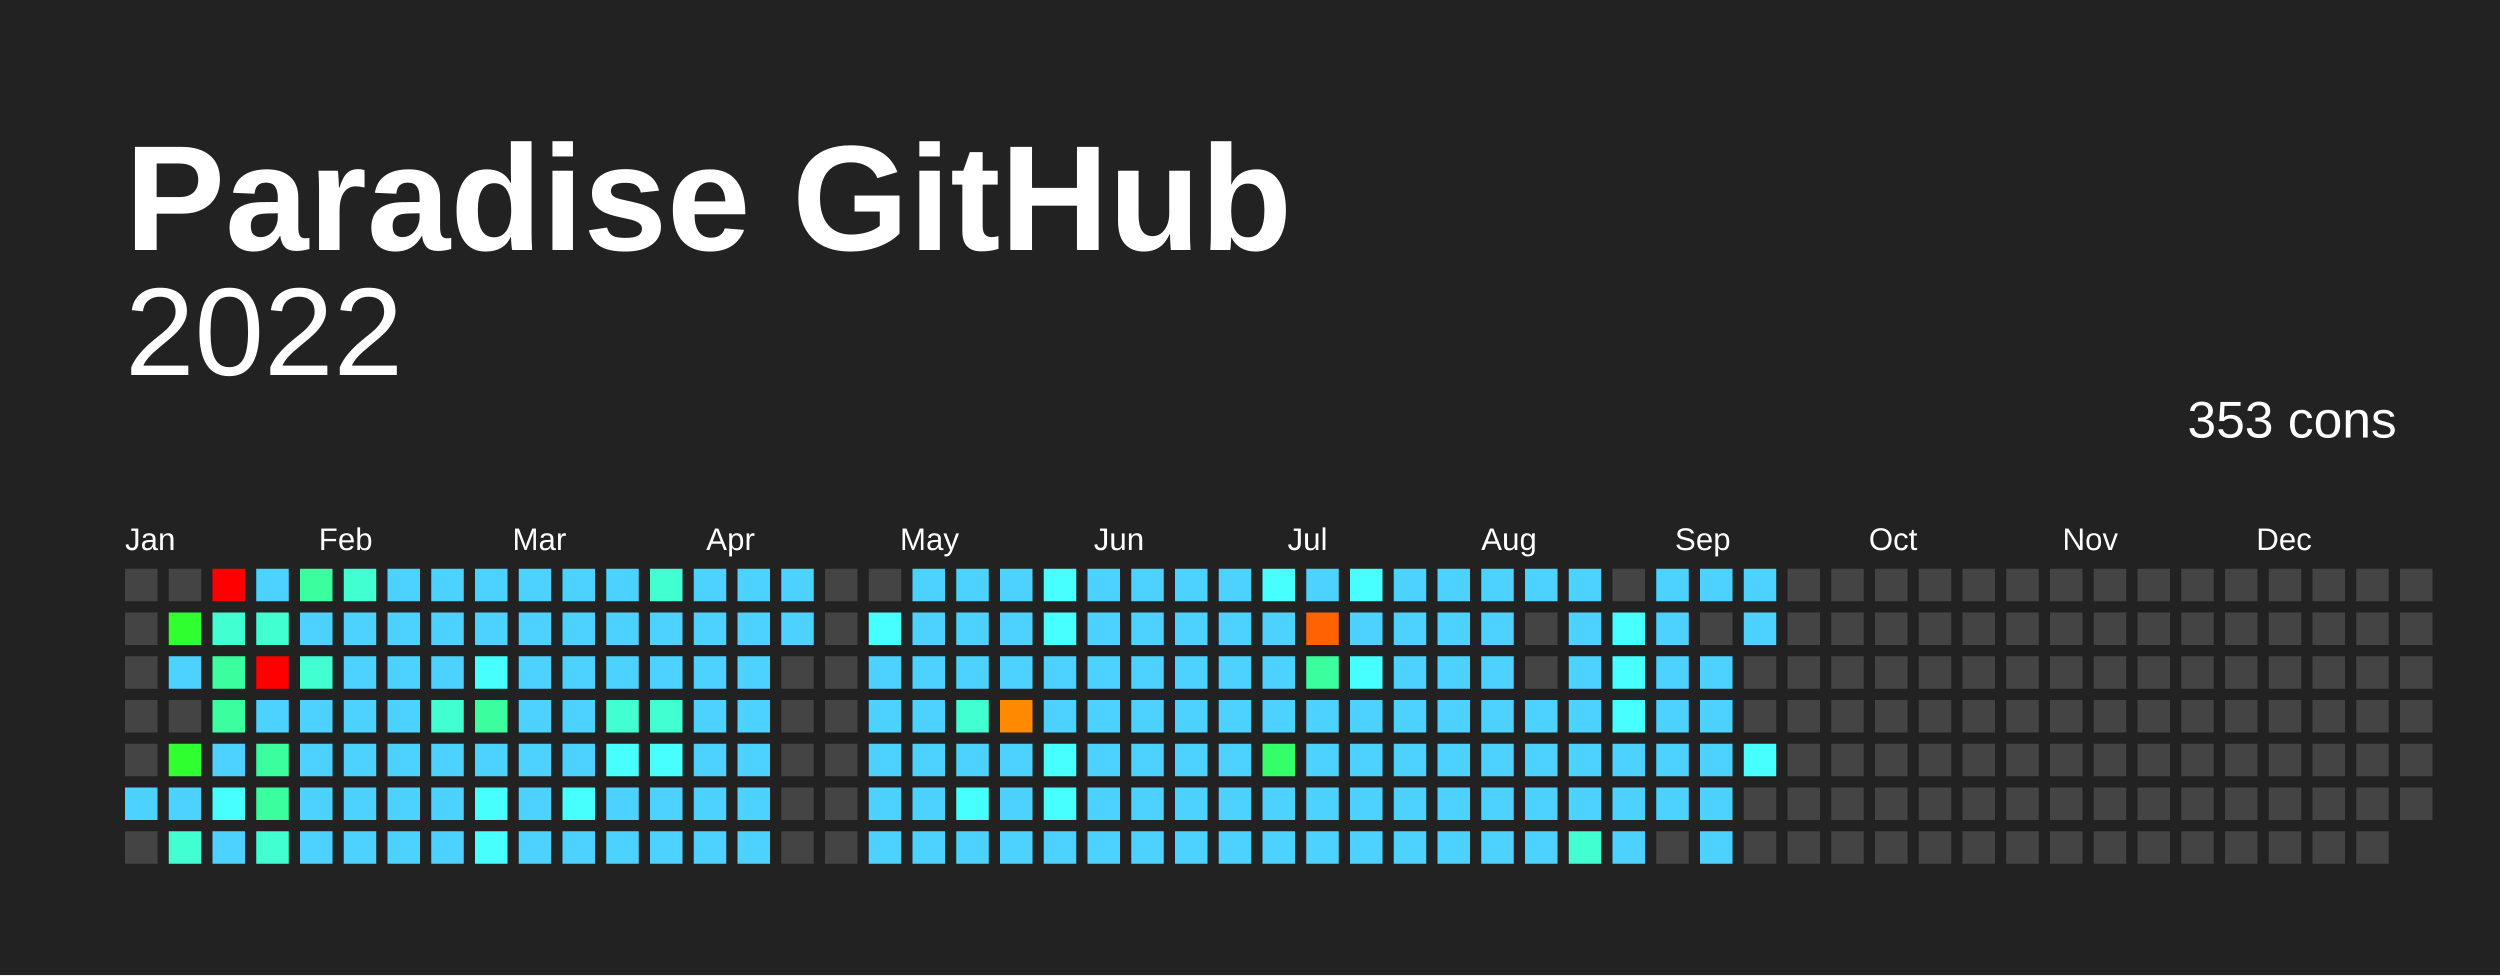
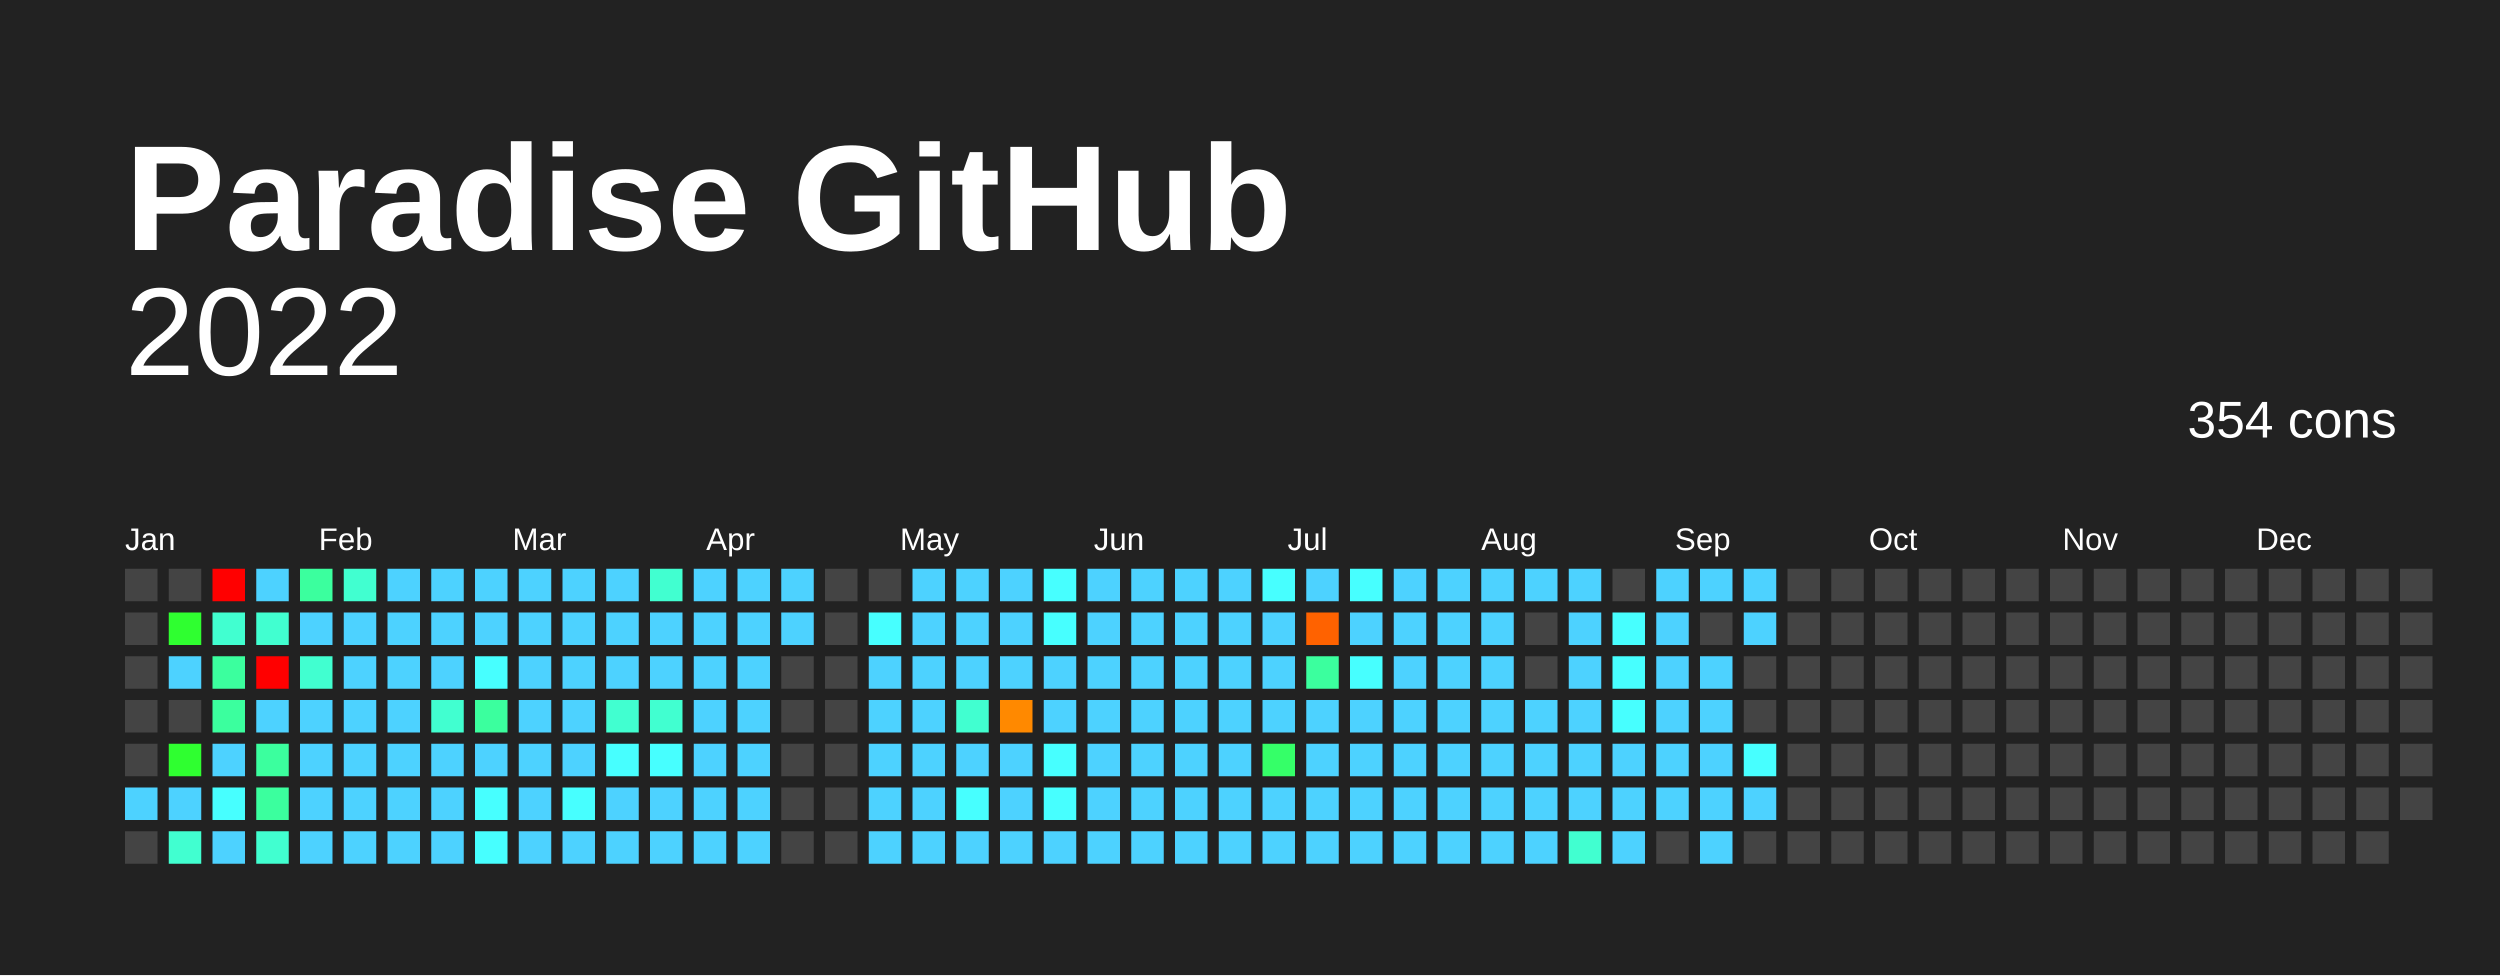
<svg xmlns="http://www.w3.org/2000/svg" baseProfile="full" height="78mm" version="1.1" viewBox="0,0,200,78" width="200mm">
  <defs />
  <rect fill="#222222" height="78" width="200" x="0" y="0" />
  <text fill="#FFFFFF" style="font-size:12px; font-family:Arial; font-weight:bold;" x="10" y="20">Paradise GitHub</text>
  <text alignment-baseline="hanging" fill="#FFFFFF" style="font-size:10.0px; font-family:Arial;" x="10" y="30">2022</text>
-   <text alignment-baseline="hanging" fill="#FFFFFF" style="font-size:4.125px; font-family:Arial;" x="175" y="35">353 cons</text>
+   <text alignment-baseline="hanging" fill="#FFFFFF" style="font-size:4.125px; font-family:Arial;" x="175" y="35">354 cons</text>
  <text fill="#FFFFFF" style="font-size:2.5px; font-family:Arial" x="10.0" y="44">Jan</text>
  <text fill="#FFFFFF" style="font-size:2.5px; font-family:Arial" x="25.5" y="44">Feb</text>
  <text fill="#FFFFFF" style="font-size:2.5px; font-family:Arial" x="41.0" y="44">Mar</text>
  <text fill="#FFFFFF" style="font-size:2.5px; font-family:Arial" x="56.5" y="44">Apr</text>
  <text fill="#FFFFFF" style="font-size:2.5px; font-family:Arial" x="72.0" y="44">May</text>
  <text fill="#FFFFFF" style="font-size:2.5px; font-family:Arial" x="87.5" y="44">Jun</text>
  <text fill="#FFFFFF" style="font-size:2.5px; font-family:Arial" x="103.0" y="44">Jul</text>
  <text fill="#FFFFFF" style="font-size:2.5px; font-family:Arial" x="118.5" y="44">Aug</text>
  <text fill="#FFFFFF" style="font-size:2.5px; font-family:Arial" x="134.0" y="44">Sep</text>
  <text fill="#FFFFFF" style="font-size:2.5px; font-family:Arial" x="149.5" y="44">Oct</text>
  <text fill="#FFFFFF" style="font-size:2.5px; font-family:Arial" x="165.0" y="44">Nov</text>
  <text fill="#FFFFFF" style="font-size:2.5px; font-family:Arial" x="180.5" y="44">Dec</text>
  <rect fill="#444444" height="2.6" width="2.6" x="10.0" y="45.5" />
  <rect fill="#444444" height="2.6" width="2.6" x="10.0" y="49.0" />
  <rect fill="#444444" height="2.6" width="2.6" x="10.0" y="52.5" />
  <rect fill="#444444" height="2.6" width="2.6" x="10.0" y="56.0" />
  <rect fill="#444444" height="2.6" width="2.6" x="10.0" y="59.5" />
  <rect fill="#4dd2ff" height="2.6" width="2.6" x="10.0" y="63.0" />
  <rect fill="#444444" height="2.6" width="2.6" x="10.0" y="66.5" />
  <rect fill="#444444" height="2.6" width="2.6" x="13.5" y="45.5" />
  <rect fill="#2fff30" height="2.6" width="2.6" x="13.5" y="49.0" />
  <rect fill="#4dd2ff" height="2.6" width="2.6" x="13.5" y="52.5" />
  <rect fill="#444444" height="2.6" width="2.6" x="13.5" y="56.0" />
  <rect fill="#2fff30" height="2.6" width="2.6" x="13.5" y="59.5" />
  <rect fill="#4dd2ff" height="2.6" width="2.6" x="13.5" y="63.0" />
  <rect fill="#41ffd0" height="2.6" width="2.6" x="13.5" y="66.5" />
  <rect fill="red" height="2.6" width="2.6" x="17.0" y="45.5" />
  <rect fill="#41ffd0" height="2.6" width="2.6" x="17.0" y="49.0" />
  <rect fill="#3bff9e" height="2.6" width="2.6" x="17.0" y="52.5" />
  <rect fill="#3bff9e" height="2.6" width="2.6" x="17.0" y="56.0" />
  <rect fill="#4dd2ff" height="2.6" width="2.6" x="17.0" y="59.5" />
  <rect fill="#47ffff" height="2.6" width="2.6" x="17.0" y="63.0" />
  <rect fill="#4dd2ff" height="2.6" width="2.6" x="17.0" y="66.5" />
  <rect fill="#4dd2ff" height="2.6" width="2.6" x="20.5" y="45.5" />
  <rect fill="#41ffd0" height="2.6" width="2.6" x="20.5" y="49.0" />
  <rect fill="red" height="2.6" width="2.6" x="20.5" y="52.5" />
  <rect fill="#4dd2ff" height="2.6" width="2.6" x="20.5" y="56.0" />
  <rect fill="#3bff9e" height="2.6" width="2.6" x="20.5" y="59.5" />
  <rect fill="#3bff9e" height="2.6" width="2.6" x="20.5" y="63.0" />
  <rect fill="#41ffd0" height="2.6" width="2.6" x="20.5" y="66.5" />
  <rect fill="#3bff9e" height="2.6" width="2.6" x="24.0" y="45.5" />
  <rect fill="#4dd2ff" height="2.6" width="2.6" x="24.0" y="49.0" />
  <rect fill="#41ffd0" height="2.6" width="2.6" x="24.0" y="52.5" />
  <rect fill="#4dd2ff" height="2.6" width="2.6" x="24.0" y="56.0" />
  <rect fill="#4dd2ff" height="2.6" width="2.6" x="24.0" y="59.5" />
  <rect fill="#4dd2ff" height="2.6" width="2.6" x="24.0" y="63.0" />
  <rect fill="#4dd2ff" height="2.6" width="2.6" x="24.0" y="66.5" />
  <rect fill="#41ffd0" height="2.6" width="2.6" x="27.5" y="45.5" />
  <rect fill="#4dd2ff" height="2.6" width="2.6" x="27.5" y="49.0" />
  <rect fill="#4dd2ff" height="2.6" width="2.6" x="27.5" y="52.5" />
  <rect fill="#4dd2ff" height="2.6" width="2.6" x="27.5" y="56.0" />
  <rect fill="#4dd2ff" height="2.6" width="2.6" x="27.5" y="59.5" />
  <rect fill="#4dd2ff" height="2.6" width="2.6" x="27.5" y="63.0" />
  <rect fill="#4dd2ff" height="2.6" width="2.6" x="27.5" y="66.5" />
  <rect fill="#4dd2ff" height="2.6" width="2.6" x="31.0" y="45.5" />
  <rect fill="#4dd2ff" height="2.6" width="2.6" x="31.0" y="49.0" />
  <rect fill="#4dd2ff" height="2.6" width="2.6" x="31.0" y="52.5" />
  <rect fill="#4dd2ff" height="2.6" width="2.6" x="31.0" y="56.0" />
  <rect fill="#4dd2ff" height="2.6" width="2.6" x="31.0" y="59.5" />
  <rect fill="#4dd2ff" height="2.6" width="2.6" x="31.0" y="63.0" />
  <rect fill="#4dd2ff" height="2.6" width="2.6" x="31.0" y="66.5" />
  <rect fill="#4dd2ff" height="2.6" width="2.6" x="34.5" y="45.5" />
  <rect fill="#4dd2ff" height="2.6" width="2.6" x="34.5" y="49.0" />
  <rect fill="#4dd2ff" height="2.6" width="2.6" x="34.5" y="52.5" />
  <rect fill="#41ffd0" height="2.6" width="2.6" x="34.5" y="56.0" />
  <rect fill="#4dd2ff" height="2.6" width="2.6" x="34.5" y="59.5" />
  <rect fill="#4dd2ff" height="2.6" width="2.6" x="34.5" y="63.0" />
  <rect fill="#4dd2ff" height="2.6" width="2.6" x="34.5" y="66.5" />
  <rect fill="#4dd2ff" height="2.6" width="2.6" x="38.0" y="45.5" />
  <rect fill="#4dd2ff" height="2.6" width="2.6" x="38.0" y="49.0" />
  <rect fill="#47ffff" height="2.6" width="2.6" x="38.0" y="52.5" />
  <rect fill="#3bff9e" height="2.6" width="2.6" x="38.0" y="56.0" />
  <rect fill="#4dd2ff" height="2.6" width="2.6" x="38.0" y="59.5" />
  <rect fill="#47ffff" height="2.6" width="2.6" x="38.0" y="63.0" />
  <rect fill="#47ffff" height="2.6" width="2.6" x="38.0" y="66.5" />
  <rect fill="#4dd2ff" height="2.6" width="2.6" x="41.5" y="45.5" />
  <rect fill="#4dd2ff" height="2.6" width="2.6" x="41.5" y="49.0" />
  <rect fill="#4dd2ff" height="2.6" width="2.6" x="41.5" y="52.5" />
  <rect fill="#4dd2ff" height="2.6" width="2.6" x="41.5" y="56.0" />
  <rect fill="#4dd2ff" height="2.6" width="2.6" x="41.5" y="59.5" />
  <rect fill="#4dd2ff" height="2.6" width="2.6" x="41.5" y="63.0" />
  <rect fill="#4dd2ff" height="2.6" width="2.6" x="41.5" y="66.5" />
  <rect fill="#4dd2ff" height="2.6" width="2.6" x="45.0" y="45.5" />
  <rect fill="#4dd2ff" height="2.6" width="2.6" x="45.0" y="49.0" />
  <rect fill="#4dd2ff" height="2.6" width="2.6" x="45.0" y="52.5" />
  <rect fill="#4dd2ff" height="2.6" width="2.6" x="45.0" y="56.0" />
  <rect fill="#4dd2ff" height="2.6" width="2.6" x="45.0" y="59.5" />
  <rect fill="#47ffff" height="2.6" width="2.6" x="45.0" y="63.0" />
  <rect fill="#4dd2ff" height="2.6" width="2.6" x="45.0" y="66.5" />
  <rect fill="#4dd2ff" height="2.6" width="2.6" x="48.5" y="45.5" />
  <rect fill="#4dd2ff" height="2.6" width="2.6" x="48.5" y="49.0" />
  <rect fill="#4dd2ff" height="2.6" width="2.6" x="48.5" y="52.5" />
  <rect fill="#41ffd0" height="2.6" width="2.6" x="48.5" y="56.0" />
  <rect fill="#47ffff" height="2.6" width="2.6" x="48.5" y="59.5" />
  <rect fill="#4dd2ff" height="2.6" width="2.6" x="48.5" y="63.0" />
  <rect fill="#4dd2ff" height="2.6" width="2.6" x="48.5" y="66.5" />
  <rect fill="#41ffd0" height="2.6" width="2.6" x="52.0" y="45.5" />
  <rect fill="#4dd2ff" height="2.6" width="2.6" x="52.0" y="49.0" />
  <rect fill="#4dd2ff" height="2.6" width="2.6" x="52.0" y="52.5" />
  <rect fill="#41ffd0" height="2.6" width="2.6" x="52.0" y="56.0" />
  <rect fill="#47ffff" height="2.6" width="2.6" x="52.0" y="59.5" />
  <rect fill="#4dd2ff" height="2.6" width="2.6" x="52.0" y="63.0" />
  <rect fill="#4dd2ff" height="2.6" width="2.6" x="52.0" y="66.5" />
  <rect fill="#4dd2ff" height="2.6" width="2.6" x="55.5" y="45.5" />
  <rect fill="#4dd2ff" height="2.6" width="2.6" x="55.5" y="49.0" />
  <rect fill="#4dd2ff" height="2.6" width="2.6" x="55.5" y="52.5" />
  <rect fill="#4dd2ff" height="2.6" width="2.6" x="55.5" y="56.0" />
  <rect fill="#4dd2ff" height="2.6" width="2.6" x="55.5" y="59.5" />
  <rect fill="#4dd2ff" height="2.6" width="2.6" x="55.5" y="63.0" />
  <rect fill="#4dd2ff" height="2.6" width="2.6" x="55.5" y="66.5" />
  <rect fill="#4dd2ff" height="2.6" width="2.6" x="59.0" y="45.5" />
  <rect fill="#4dd2ff" height="2.6" width="2.6" x="59.0" y="49.0" />
  <rect fill="#4dd2ff" height="2.6" width="2.6" x="59.0" y="52.5" />
  <rect fill="#4dd2ff" height="2.6" width="2.6" x="59.0" y="56.0" />
  <rect fill="#4dd2ff" height="2.6" width="2.6" x="59.0" y="59.5" />
  <rect fill="#4dd2ff" height="2.6" width="2.6" x="59.0" y="63.0" />
  <rect fill="#4dd2ff" height="2.6" width="2.6" x="59.0" y="66.5" />
  <rect fill="#4dd2ff" height="2.6" width="2.6" x="62.5" y="45.5" />
  <rect fill="#4dd2ff" height="2.6" width="2.6" x="62.5" y="49.0" />
  <rect fill="#444444" height="2.6" width="2.6" x="62.5" y="52.5" />
  <rect fill="#444444" height="2.6" width="2.6" x="62.5" y="56.0" />
  <rect fill="#444444" height="2.6" width="2.6" x="62.5" y="59.5" />
  <rect fill="#444444" height="2.6" width="2.6" x="62.5" y="63.0" />
  <rect fill="#444444" height="2.6" width="2.6" x="62.5" y="66.5" />
  <rect fill="#444444" height="2.6" width="2.6" x="66.0" y="45.5" />
  <rect fill="#444444" height="2.6" width="2.6" x="66.0" y="49.0" />
  <rect fill="#444444" height="2.6" width="2.6" x="66.0" y="52.5" />
  <rect fill="#444444" height="2.6" width="2.6" x="66.0" y="56.0" />
  <rect fill="#444444" height="2.6" width="2.6" x="66.0" y="59.5" />
  <rect fill="#444444" height="2.6" width="2.6" x="66.0" y="63.0" />
  <rect fill="#444444" height="2.6" width="2.6" x="66.0" y="66.5" />
  <rect fill="#444444" height="2.6" width="2.6" x="69.5" y="45.5" />
  <rect fill="#47ffff" height="2.6" width="2.6" x="69.5" y="49.0" />
  <rect fill="#4dd2ff" height="2.6" width="2.6" x="69.5" y="52.5" />
  <rect fill="#4dd2ff" height="2.6" width="2.6" x="69.5" y="56.0" />
  <rect fill="#4dd2ff" height="2.6" width="2.6" x="69.5" y="59.5" />
  <rect fill="#4dd2ff" height="2.6" width="2.6" x="69.5" y="63.0" />
  <rect fill="#4dd2ff" height="2.6" width="2.6" x="69.5" y="66.5" />
  <rect fill="#4dd2ff" height="2.6" width="2.6" x="73.0" y="45.5" />
  <rect fill="#4dd2ff" height="2.6" width="2.6" x="73.0" y="49.0" />
  <rect fill="#4dd2ff" height="2.6" width="2.6" x="73.0" y="52.5" />
  <rect fill="#4dd2ff" height="2.6" width="2.6" x="73.0" y="56.0" />
  <rect fill="#4dd2ff" height="2.6" width="2.6" x="73.0" y="59.5" />
  <rect fill="#4dd2ff" height="2.6" width="2.6" x="73.0" y="63.0" />
  <rect fill="#4dd2ff" height="2.6" width="2.6" x="73.0" y="66.5" />
  <rect fill="#4dd2ff" height="2.6" width="2.6" x="76.5" y="45.5" />
  <rect fill="#4dd2ff" height="2.6" width="2.6" x="76.5" y="49.0" />
  <rect fill="#4dd2ff" height="2.6" width="2.6" x="76.5" y="52.5" />
  <rect fill="#41ffd0" height="2.6" width="2.6" x="76.5" y="56.0" />
  <rect fill="#4dd2ff" height="2.6" width="2.6" x="76.5" y="59.5" />
  <rect fill="#47ffff" height="2.6" width="2.6" x="76.5" y="63.0" />
  <rect fill="#4dd2ff" height="2.6" width="2.6" x="76.5" y="66.5" />
  <rect fill="#4dd2ff" height="2.6" width="2.6" x="80.0" y="45.5" />
  <rect fill="#4dd2ff" height="2.6" width="2.6" x="80.0" y="49.0" />
  <rect fill="#4dd2ff" height="2.6" width="2.6" x="80.0" y="52.5" />
  <rect fill="#ff8900" height="2.6" width="2.6" x="80.0" y="56.0" />
  <rect fill="#4dd2ff" height="2.6" width="2.6" x="80.0" y="59.5" />
  <rect fill="#4dd2ff" height="2.6" width="2.6" x="80.0" y="63.0" />
  <rect fill="#4dd2ff" height="2.6" width="2.6" x="80.0" y="66.5" />
  <rect fill="#47ffff" height="2.6" width="2.6" x="83.5" y="45.5" />
  <rect fill="#47ffff" height="2.6" width="2.6" x="83.5" y="49.0" />
  <rect fill="#4dd2ff" height="2.6" width="2.6" x="83.5" y="52.5" />
  <rect fill="#4dd2ff" height="2.6" width="2.6" x="83.5" y="56.0" />
  <rect fill="#47ffff" height="2.6" width="2.6" x="83.5" y="59.5" />
  <rect fill="#47ffff" height="2.6" width="2.6" x="83.5" y="63.0" />
  <rect fill="#4dd2ff" height="2.6" width="2.6" x="83.5" y="66.5" />
  <rect fill="#4dd2ff" height="2.6" width="2.6" x="87.0" y="45.5" />
  <rect fill="#4dd2ff" height="2.6" width="2.6" x="87.0" y="49.0" />
  <rect fill="#4dd2ff" height="2.6" width="2.6" x="87.0" y="52.5" />
  <rect fill="#4dd2ff" height="2.6" width="2.6" x="87.0" y="56.0" />
  <rect fill="#4dd2ff" height="2.6" width="2.6" x="87.0" y="59.5" />
  <rect fill="#4dd2ff" height="2.6" width="2.6" x="87.0" y="63.0" />
  <rect fill="#4dd2ff" height="2.6" width="2.6" x="87.0" y="66.5" />
  <rect fill="#4dd2ff" height="2.6" width="2.6" x="90.5" y="45.5" />
  <rect fill="#4dd2ff" height="2.6" width="2.6" x="90.5" y="49.0" />
  <rect fill="#4dd2ff" height="2.6" width="2.6" x="90.5" y="52.5" />
  <rect fill="#4dd2ff" height="2.6" width="2.6" x="90.5" y="56.0" />
  <rect fill="#4dd2ff" height="2.6" width="2.6" x="90.5" y="59.5" />
  <rect fill="#4dd2ff" height="2.6" width="2.6" x="90.5" y="63.0" />
  <rect fill="#4dd2ff" height="2.6" width="2.6" x="90.5" y="66.5" />
  <rect fill="#4dd2ff" height="2.6" width="2.6" x="94.0" y="45.5" />
  <rect fill="#4dd2ff" height="2.6" width="2.6" x="94.0" y="49.0" />
  <rect fill="#4dd2ff" height="2.6" width="2.6" x="94.0" y="52.5" />
  <rect fill="#4dd2ff" height="2.6" width="2.6" x="94.0" y="56.0" />
  <rect fill="#4dd2ff" height="2.6" width="2.6" x="94.0" y="59.5" />
  <rect fill="#4dd2ff" height="2.6" width="2.6" x="94.0" y="63.0" />
  <rect fill="#4dd2ff" height="2.6" width="2.6" x="94.0" y="66.5" />
  <rect fill="#4dd2ff" height="2.6" width="2.6" x="97.5" y="45.5" />
  <rect fill="#4dd2ff" height="2.6" width="2.6" x="97.5" y="49.0" />
  <rect fill="#4dd2ff" height="2.6" width="2.6" x="97.5" y="52.5" />
  <rect fill="#4dd2ff" height="2.6" width="2.6" x="97.5" y="56.0" />
  <rect fill="#4dd2ff" height="2.6" width="2.6" x="97.5" y="59.5" />
  <rect fill="#4dd2ff" height="2.6" width="2.6" x="97.5" y="63.0" />
  <rect fill="#4dd2ff" height="2.6" width="2.6" x="97.5" y="66.5" />
  <rect fill="#47ffff" height="2.6" width="2.6" x="101.0" y="45.5" />
  <rect fill="#4dd2ff" height="2.6" width="2.6" x="101.0" y="49.0" />
  <rect fill="#4dd2ff" height="2.6" width="2.6" x="101.0" y="52.5" />
  <rect fill="#4dd2ff" height="2.6" width="2.6" x="101.0" y="56.0" />
  <rect fill="#35ff68" height="2.6" width="2.6" x="101.0" y="59.5" />
  <rect fill="#4dd2ff" height="2.6" width="2.6" x="101.0" y="63.0" />
  <rect fill="#4dd2ff" height="2.6" width="2.6" x="101.0" y="66.5" />
  <rect fill="#4dd2ff" height="2.6" width="2.6" x="104.5" y="45.5" />
  <rect fill="#ff6200" height="2.6" width="2.6" x="104.5" y="49.0" />
  <rect fill="#3bff9e" height="2.6" width="2.6" x="104.5" y="52.5" />
  <rect fill="#4dd2ff" height="2.6" width="2.6" x="104.5" y="56.0" />
  <rect fill="#4dd2ff" height="2.6" width="2.6" x="104.5" y="59.5" />
  <rect fill="#4dd2ff" height="2.6" width="2.6" x="104.5" y="63.0" />
  <rect fill="#4dd2ff" height="2.6" width="2.6" x="104.5" y="66.5" />
  <rect fill="#47ffff" height="2.6" width="2.6" x="108.0" y="45.5" />
  <rect fill="#4dd2ff" height="2.6" width="2.6" x="108.0" y="49.0" />
  <rect fill="#47ffff" height="2.6" width="2.6" x="108.0" y="52.5" />
  <rect fill="#4dd2ff" height="2.6" width="2.6" x="108.0" y="56.0" />
  <rect fill="#4dd2ff" height="2.6" width="2.6" x="108.0" y="59.5" />
  <rect fill="#4dd2ff" height="2.6" width="2.6" x="108.0" y="63.0" />
  <rect fill="#4dd2ff" height="2.6" width="2.6" x="108.0" y="66.5" />
  <rect fill="#4dd2ff" height="2.6" width="2.6" x="111.5" y="45.5" />
  <rect fill="#4dd2ff" height="2.6" width="2.6" x="111.5" y="49.0" />
  <rect fill="#4dd2ff" height="2.6" width="2.6" x="111.5" y="52.5" />
  <rect fill="#4dd2ff" height="2.6" width="2.6" x="111.5" y="56.0" />
  <rect fill="#4dd2ff" height="2.6" width="2.6" x="111.5" y="59.5" />
  <rect fill="#4dd2ff" height="2.6" width="2.6" x="111.5" y="63.0" />
  <rect fill="#4dd2ff" height="2.6" width="2.6" x="111.5" y="66.5" />
  <rect fill="#4dd2ff" height="2.6" width="2.6" x="115.0" y="45.5" />
  <rect fill="#4dd2ff" height="2.6" width="2.6" x="115.0" y="49.0" />
  <rect fill="#4dd2ff" height="2.6" width="2.6" x="115.0" y="52.5" />
  <rect fill="#4dd2ff" height="2.6" width="2.6" x="115.0" y="56.0" />
  <rect fill="#4dd2ff" height="2.6" width="2.6" x="115.0" y="59.5" />
  <rect fill="#4dd2ff" height="2.6" width="2.6" x="115.0" y="63.0" />
  <rect fill="#4dd2ff" height="2.6" width="2.6" x="115.0" y="66.5" />
  <rect fill="#4dd2ff" height="2.6" width="2.6" x="118.5" y="45.5" />
  <rect fill="#4dd2ff" height="2.6" width="2.6" x="118.5" y="49.0" />
  <rect fill="#4dd2ff" height="2.6" width="2.6" x="118.5" y="52.5" />
  <rect fill="#4dd2ff" height="2.6" width="2.6" x="118.5" y="56.0" />
  <rect fill="#4dd2ff" height="2.6" width="2.6" x="118.5" y="59.5" />
  <rect fill="#4dd2ff" height="2.6" width="2.6" x="118.5" y="63.0" />
  <rect fill="#4dd2ff" height="2.6" width="2.6" x="118.5" y="66.5" />
  <rect fill="#4dd2ff" height="2.6" width="2.6" x="122.0" y="45.5" />
  <rect fill="#444444" height="2.6" width="2.6" x="122.0" y="49.0" />
  <rect fill="#444444" height="2.6" width="2.6" x="122.0" y="52.5" />
  <rect fill="#4dd2ff" height="2.6" width="2.6" x="122.0" y="56.0" />
  <rect fill="#4dd2ff" height="2.6" width="2.6" x="122.0" y="59.5" />
  <rect fill="#4dd2ff" height="2.6" width="2.6" x="122.0" y="63.0" />
  <rect fill="#4dd2ff" height="2.6" width="2.6" x="122.0" y="66.5" />
  <rect fill="#4dd2ff" height="2.6" width="2.6" x="125.5" y="45.5" />
  <rect fill="#4dd2ff" height="2.6" width="2.6" x="125.5" y="49.0" />
  <rect fill="#4dd2ff" height="2.6" width="2.6" x="125.5" y="52.5" />
  <rect fill="#4dd2ff" height="2.6" width="2.6" x="125.5" y="56.0" />
  <rect fill="#4dd2ff" height="2.6" width="2.6" x="125.5" y="59.5" />
  <rect fill="#4dd2ff" height="2.6" width="2.6" x="125.5" y="63.0" />
  <rect fill="#41ffd0" height="2.6" width="2.6" x="125.5" y="66.5" />
  <rect fill="#444444" height="2.6" width="2.6" x="129.0" y="45.5" />
  <rect fill="#47ffff" height="2.6" width="2.6" x="129.0" y="49.0" />
  <rect fill="#47ffff" height="2.6" width="2.6" x="129.0" y="52.5" />
  <rect fill="#47ffff" height="2.6" width="2.6" x="129.0" y="56.0" />
  <rect fill="#4dd2ff" height="2.6" width="2.6" x="129.0" y="59.5" />
  <rect fill="#4dd2ff" height="2.6" width="2.6" x="129.0" y="63.0" />
  <rect fill="#4dd2ff" height="2.6" width="2.6" x="129.0" y="66.5" />
  <rect fill="#4dd2ff" height="2.6" width="2.6" x="132.5" y="45.5" />
  <rect fill="#4dd2ff" height="2.6" width="2.6" x="132.5" y="49.0" />
  <rect fill="#4dd2ff" height="2.6" width="2.6" x="132.5" y="52.5" />
  <rect fill="#4dd2ff" height="2.6" width="2.6" x="132.5" y="56.0" />
  <rect fill="#4dd2ff" height="2.6" width="2.6" x="132.5" y="59.5" />
  <rect fill="#4dd2ff" height="2.6" width="2.6" x="132.5" y="63.0" />
  <rect fill="#444444" height="2.6" width="2.6" x="132.5" y="66.5" />
  <rect fill="#4dd2ff" height="2.6" width="2.6" x="136.0" y="45.5" />
  <rect fill="#444444" height="2.6" width="2.6" x="136.0" y="49.0" />
  <rect fill="#4dd2ff" height="2.6" width="2.6" x="136.0" y="52.5" />
  <rect fill="#4dd2ff" height="2.6" width="2.6" x="136.0" y="56.0" />
  <rect fill="#4dd2ff" height="2.6" width="2.6" x="136.0" y="59.5" />
  <rect fill="#4dd2ff" height="2.6" width="2.6" x="136.0" y="63.0" />
  <rect fill="#4dd2ff" height="2.6" width="2.6" x="136.0" y="66.5" />
  <rect fill="#4dd2ff" height="2.6" width="2.6" x="139.5" y="45.5" />
  <rect fill="#4dd2ff" height="2.6" width="2.6" x="139.5" y="49.0" />
  <rect fill="#444444" height="2.6" width="2.6" x="139.5" y="52.5" />
  <rect fill="#444444" height="2.6" width="2.6" x="139.5" y="56.0" />
  <rect fill="#47ffff" height="2.6" width="2.6" x="139.5" y="59.5" />
-   <rect fill="#444444" height="2.6" width="2.6" x="139.5" y="63.0" />
+   <rect fill="#4dd2ff" height="2.6" width="2.6" x="139.5" y="63.0" />
  <rect fill="#444444" height="2.6" width="2.6" x="139.5" y="66.5" />
  <rect fill="#444444" height="2.6" width="2.6" x="143.0" y="45.5" />
  <rect fill="#444444" height="2.6" width="2.6" x="143.0" y="49.0" />
  <rect fill="#444444" height="2.6" width="2.6" x="143.0" y="52.5" />
  <rect fill="#444444" height="2.6" width="2.6" x="143.0" y="56.0" />
  <rect fill="#444444" height="2.6" width="2.6" x="143.0" y="59.5" />
  <rect fill="#444444" height="2.6" width="2.6" x="143.0" y="63.0" />
  <rect fill="#444444" height="2.6" width="2.6" x="143.0" y="66.5" />
  <rect fill="#444444" height="2.6" width="2.6" x="146.5" y="45.5" />
  <rect fill="#444444" height="2.6" width="2.6" x="146.5" y="49.0" />
  <rect fill="#444444" height="2.6" width="2.6" x="146.5" y="52.5" />
  <rect fill="#444444" height="2.6" width="2.6" x="146.5" y="56.0" />
  <rect fill="#444444" height="2.6" width="2.6" x="146.5" y="59.5" />
  <rect fill="#444444" height="2.6" width="2.6" x="146.5" y="63.0" />
  <rect fill="#444444" height="2.6" width="2.6" x="146.5" y="66.5" />
  <rect fill="#444444" height="2.6" width="2.6" x="150.0" y="45.5" />
  <rect fill="#444444" height="2.6" width="2.6" x="150.0" y="49.0" />
  <rect fill="#444444" height="2.6" width="2.6" x="150.0" y="52.5" />
  <rect fill="#444444" height="2.6" width="2.6" x="150.0" y="56.0" />
  <rect fill="#444444" height="2.6" width="2.6" x="150.0" y="59.5" />
  <rect fill="#444444" height="2.6" width="2.6" x="150.0" y="63.0" />
  <rect fill="#444444" height="2.6" width="2.6" x="150.0" y="66.5" />
  <rect fill="#444444" height="2.6" width="2.6" x="153.5" y="45.5" />
  <rect fill="#444444" height="2.6" width="2.6" x="153.5" y="49.0" />
  <rect fill="#444444" height="2.6" width="2.6" x="153.5" y="52.5" />
  <rect fill="#444444" height="2.6" width="2.6" x="153.5" y="56.0" />
  <rect fill="#444444" height="2.6" width="2.6" x="153.5" y="59.5" />
  <rect fill="#444444" height="2.6" width="2.6" x="153.5" y="63.0" />
  <rect fill="#444444" height="2.6" width="2.6" x="153.5" y="66.5" />
  <rect fill="#444444" height="2.6" width="2.6" x="157.0" y="45.5" />
  <rect fill="#444444" height="2.6" width="2.6" x="157.0" y="49.0" />
  <rect fill="#444444" height="2.6" width="2.6" x="157.0" y="52.5" />
  <rect fill="#444444" height="2.6" width="2.6" x="157.0" y="56.0" />
  <rect fill="#444444" height="2.6" width="2.6" x="157.0" y="59.5" />
  <rect fill="#444444" height="2.6" width="2.6" x="157.0" y="63.0" />
  <rect fill="#444444" height="2.6" width="2.6" x="157.0" y="66.5" />
  <rect fill="#444444" height="2.6" width="2.6" x="160.5" y="45.5" />
  <rect fill="#444444" height="2.6" width="2.6" x="160.5" y="49.0" />
  <rect fill="#444444" height="2.6" width="2.6" x="160.5" y="52.5" />
  <rect fill="#444444" height="2.6" width="2.6" x="160.5" y="56.0" />
  <rect fill="#444444" height="2.6" width="2.6" x="160.5" y="59.5" />
  <rect fill="#444444" height="2.6" width="2.6" x="160.5" y="63.0" />
  <rect fill="#444444" height="2.6" width="2.6" x="160.5" y="66.5" />
  <rect fill="#444444" height="2.6" width="2.6" x="164.0" y="45.5" />
  <rect fill="#444444" height="2.6" width="2.6" x="164.0" y="49.0" />
  <rect fill="#444444" height="2.6" width="2.6" x="164.0" y="52.5" />
  <rect fill="#444444" height="2.6" width="2.6" x="164.0" y="56.0" />
  <rect fill="#444444" height="2.6" width="2.6" x="164.0" y="59.5" />
  <rect fill="#444444" height="2.6" width="2.6" x="164.0" y="63.0" />
  <rect fill="#444444" height="2.6" width="2.6" x="164.0" y="66.5" />
  <rect fill="#444444" height="2.6" width="2.6" x="167.5" y="45.5" />
  <rect fill="#444444" height="2.6" width="2.6" x="167.5" y="49.0" />
  <rect fill="#444444" height="2.6" width="2.6" x="167.5" y="52.5" />
  <rect fill="#444444" height="2.6" width="2.6" x="167.5" y="56.0" />
  <rect fill="#444444" height="2.6" width="2.6" x="167.5" y="59.5" />
  <rect fill="#444444" height="2.6" width="2.6" x="167.5" y="63.0" />
  <rect fill="#444444" height="2.6" width="2.6" x="167.5" y="66.5" />
  <rect fill="#444444" height="2.6" width="2.6" x="171.0" y="45.5" />
  <rect fill="#444444" height="2.6" width="2.6" x="171.0" y="49.0" />
  <rect fill="#444444" height="2.6" width="2.6" x="171.0" y="52.5" />
  <rect fill="#444444" height="2.6" width="2.6" x="171.0" y="56.0" />
  <rect fill="#444444" height="2.6" width="2.6" x="171.0" y="59.5" />
  <rect fill="#444444" height="2.6" width="2.6" x="171.0" y="63.0" />
  <rect fill="#444444" height="2.6" width="2.6" x="171.0" y="66.5" />
  <rect fill="#444444" height="2.6" width="2.6" x="174.5" y="45.5" />
  <rect fill="#444444" height="2.6" width="2.6" x="174.5" y="49.0" />
  <rect fill="#444444" height="2.6" width="2.6" x="174.5" y="52.5" />
  <rect fill="#444444" height="2.6" width="2.6" x="174.5" y="56.0" />
  <rect fill="#444444" height="2.6" width="2.6" x="174.5" y="59.5" />
  <rect fill="#444444" height="2.6" width="2.6" x="174.5" y="63.0" />
  <rect fill="#444444" height="2.6" width="2.6" x="174.5" y="66.5" />
  <rect fill="#444444" height="2.6" width="2.6" x="178.0" y="45.5" />
  <rect fill="#444444" height="2.6" width="2.6" x="178.0" y="49.0" />
  <rect fill="#444444" height="2.6" width="2.6" x="178.0" y="52.5" />
  <rect fill="#444444" height="2.6" width="2.6" x="178.0" y="56.0" />
  <rect fill="#444444" height="2.6" width="2.6" x="178.0" y="59.5" />
  <rect fill="#444444" height="2.6" width="2.6" x="178.0" y="63.0" />
  <rect fill="#444444" height="2.6" width="2.6" x="178.0" y="66.5" />
  <rect fill="#444444" height="2.6" width="2.6" x="181.5" y="45.5" />
  <rect fill="#444444" height="2.6" width="2.6" x="181.5" y="49.0" />
  <rect fill="#444444" height="2.6" width="2.6" x="181.5" y="52.5" />
  <rect fill="#444444" height="2.6" width="2.6" x="181.5" y="56.0" />
  <rect fill="#444444" height="2.6" width="2.6" x="181.5" y="59.5" />
  <rect fill="#444444" height="2.6" width="2.6" x="181.5" y="63.0" />
  <rect fill="#444444" height="2.6" width="2.6" x="181.5" y="66.5" />
  <rect fill="#444444" height="2.6" width="2.6" x="185.0" y="45.5" />
  <rect fill="#444444" height="2.6" width="2.6" x="185.0" y="49.0" />
  <rect fill="#444444" height="2.6" width="2.6" x="185.0" y="52.5" />
  <rect fill="#444444" height="2.6" width="2.6" x="185.0" y="56.0" />
  <rect fill="#444444" height="2.6" width="2.6" x="185.0" y="59.5" />
  <rect fill="#444444" height="2.6" width="2.6" x="185.0" y="63.0" />
  <rect fill="#444444" height="2.6" width="2.6" x="185.0" y="66.5" />
  <rect fill="#444444" height="2.6" width="2.6" x="188.5" y="45.5" />
  <rect fill="#444444" height="2.6" width="2.6" x="188.5" y="49.0" />
  <rect fill="#444444" height="2.6" width="2.6" x="188.5" y="52.5" />
  <rect fill="#444444" height="2.6" width="2.6" x="188.5" y="56.0" />
  <rect fill="#444444" height="2.6" width="2.6" x="188.5" y="59.5" />
  <rect fill="#444444" height="2.6" width="2.6" x="188.5" y="63.0" />
  <rect fill="#444444" height="2.6" width="2.6" x="188.5" y="66.5" />
  <rect fill="#444444" height="2.6" width="2.6" x="192.0" y="45.5" />
  <rect fill="#444444" height="2.6" width="2.6" x="192.0" y="49.0" />
  <rect fill="#444444" height="2.6" width="2.6" x="192.0" y="52.5" />
  <rect fill="#444444" height="2.6" width="2.6" x="192.0" y="56.0" />
  <rect fill="#444444" height="2.6" width="2.6" x="192.0" y="59.5" />
  <rect fill="#444444" height="2.6" width="2.6" x="192.0" y="63.0" />
</svg>
